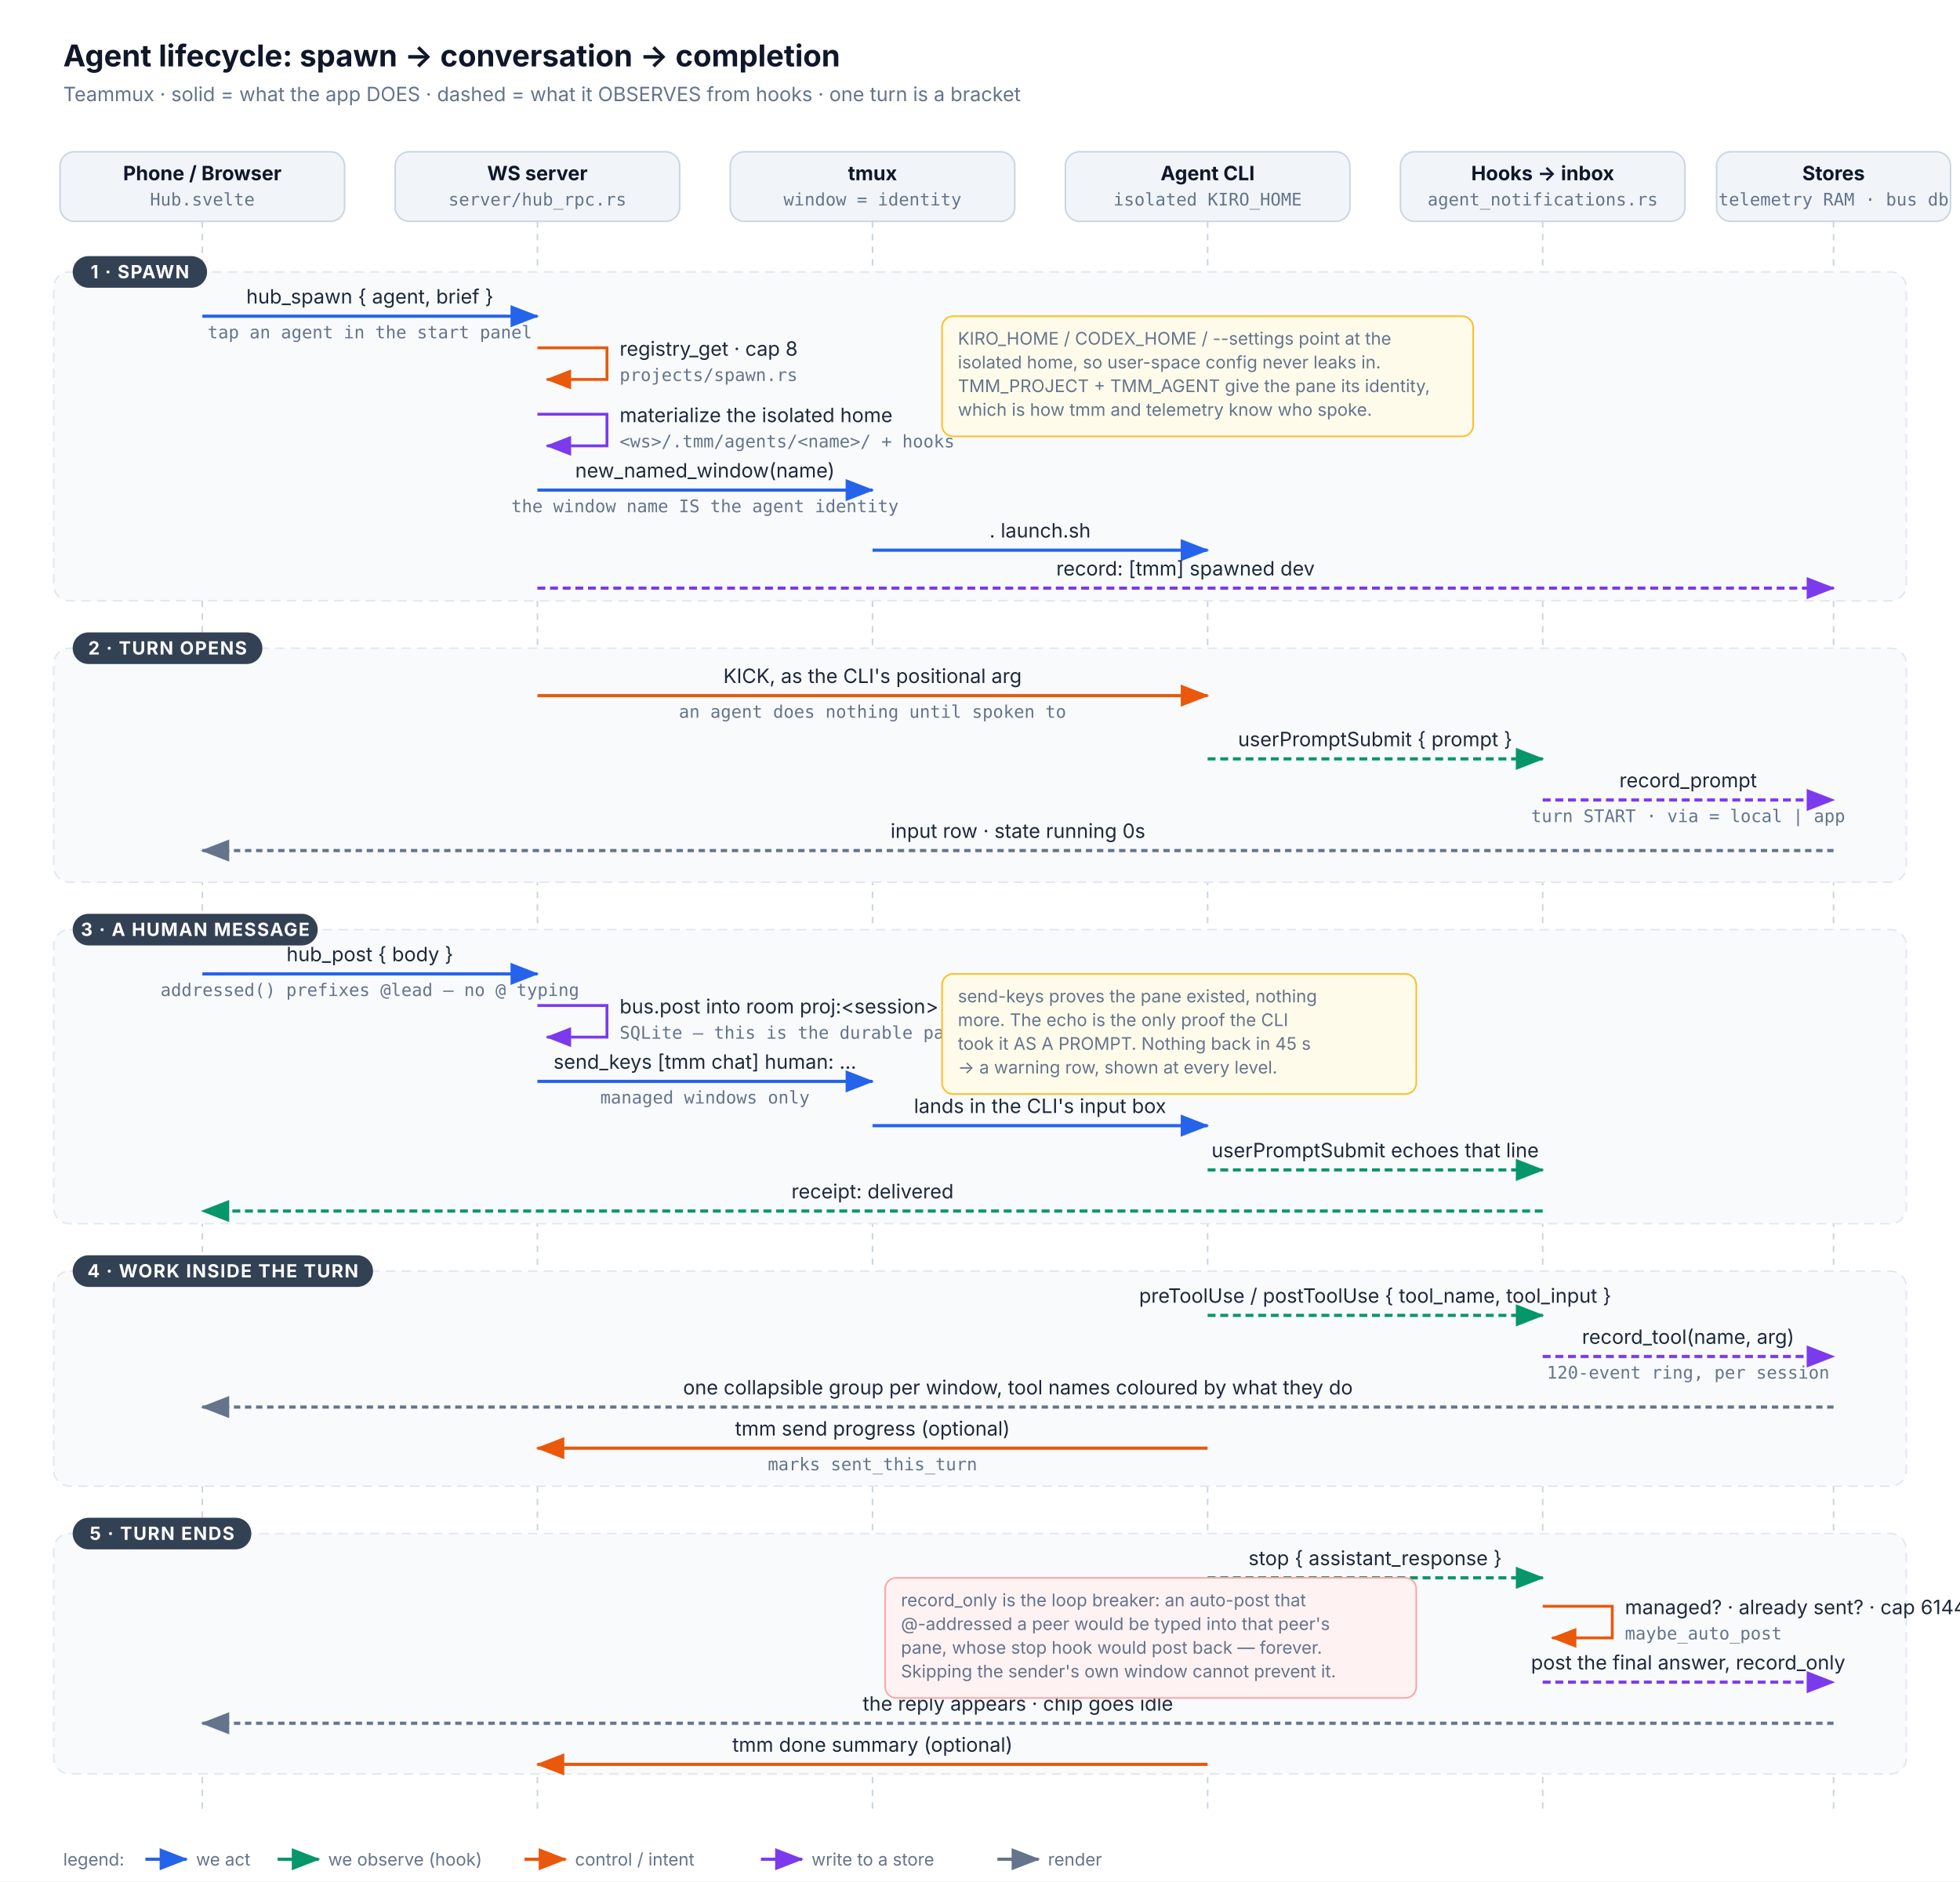
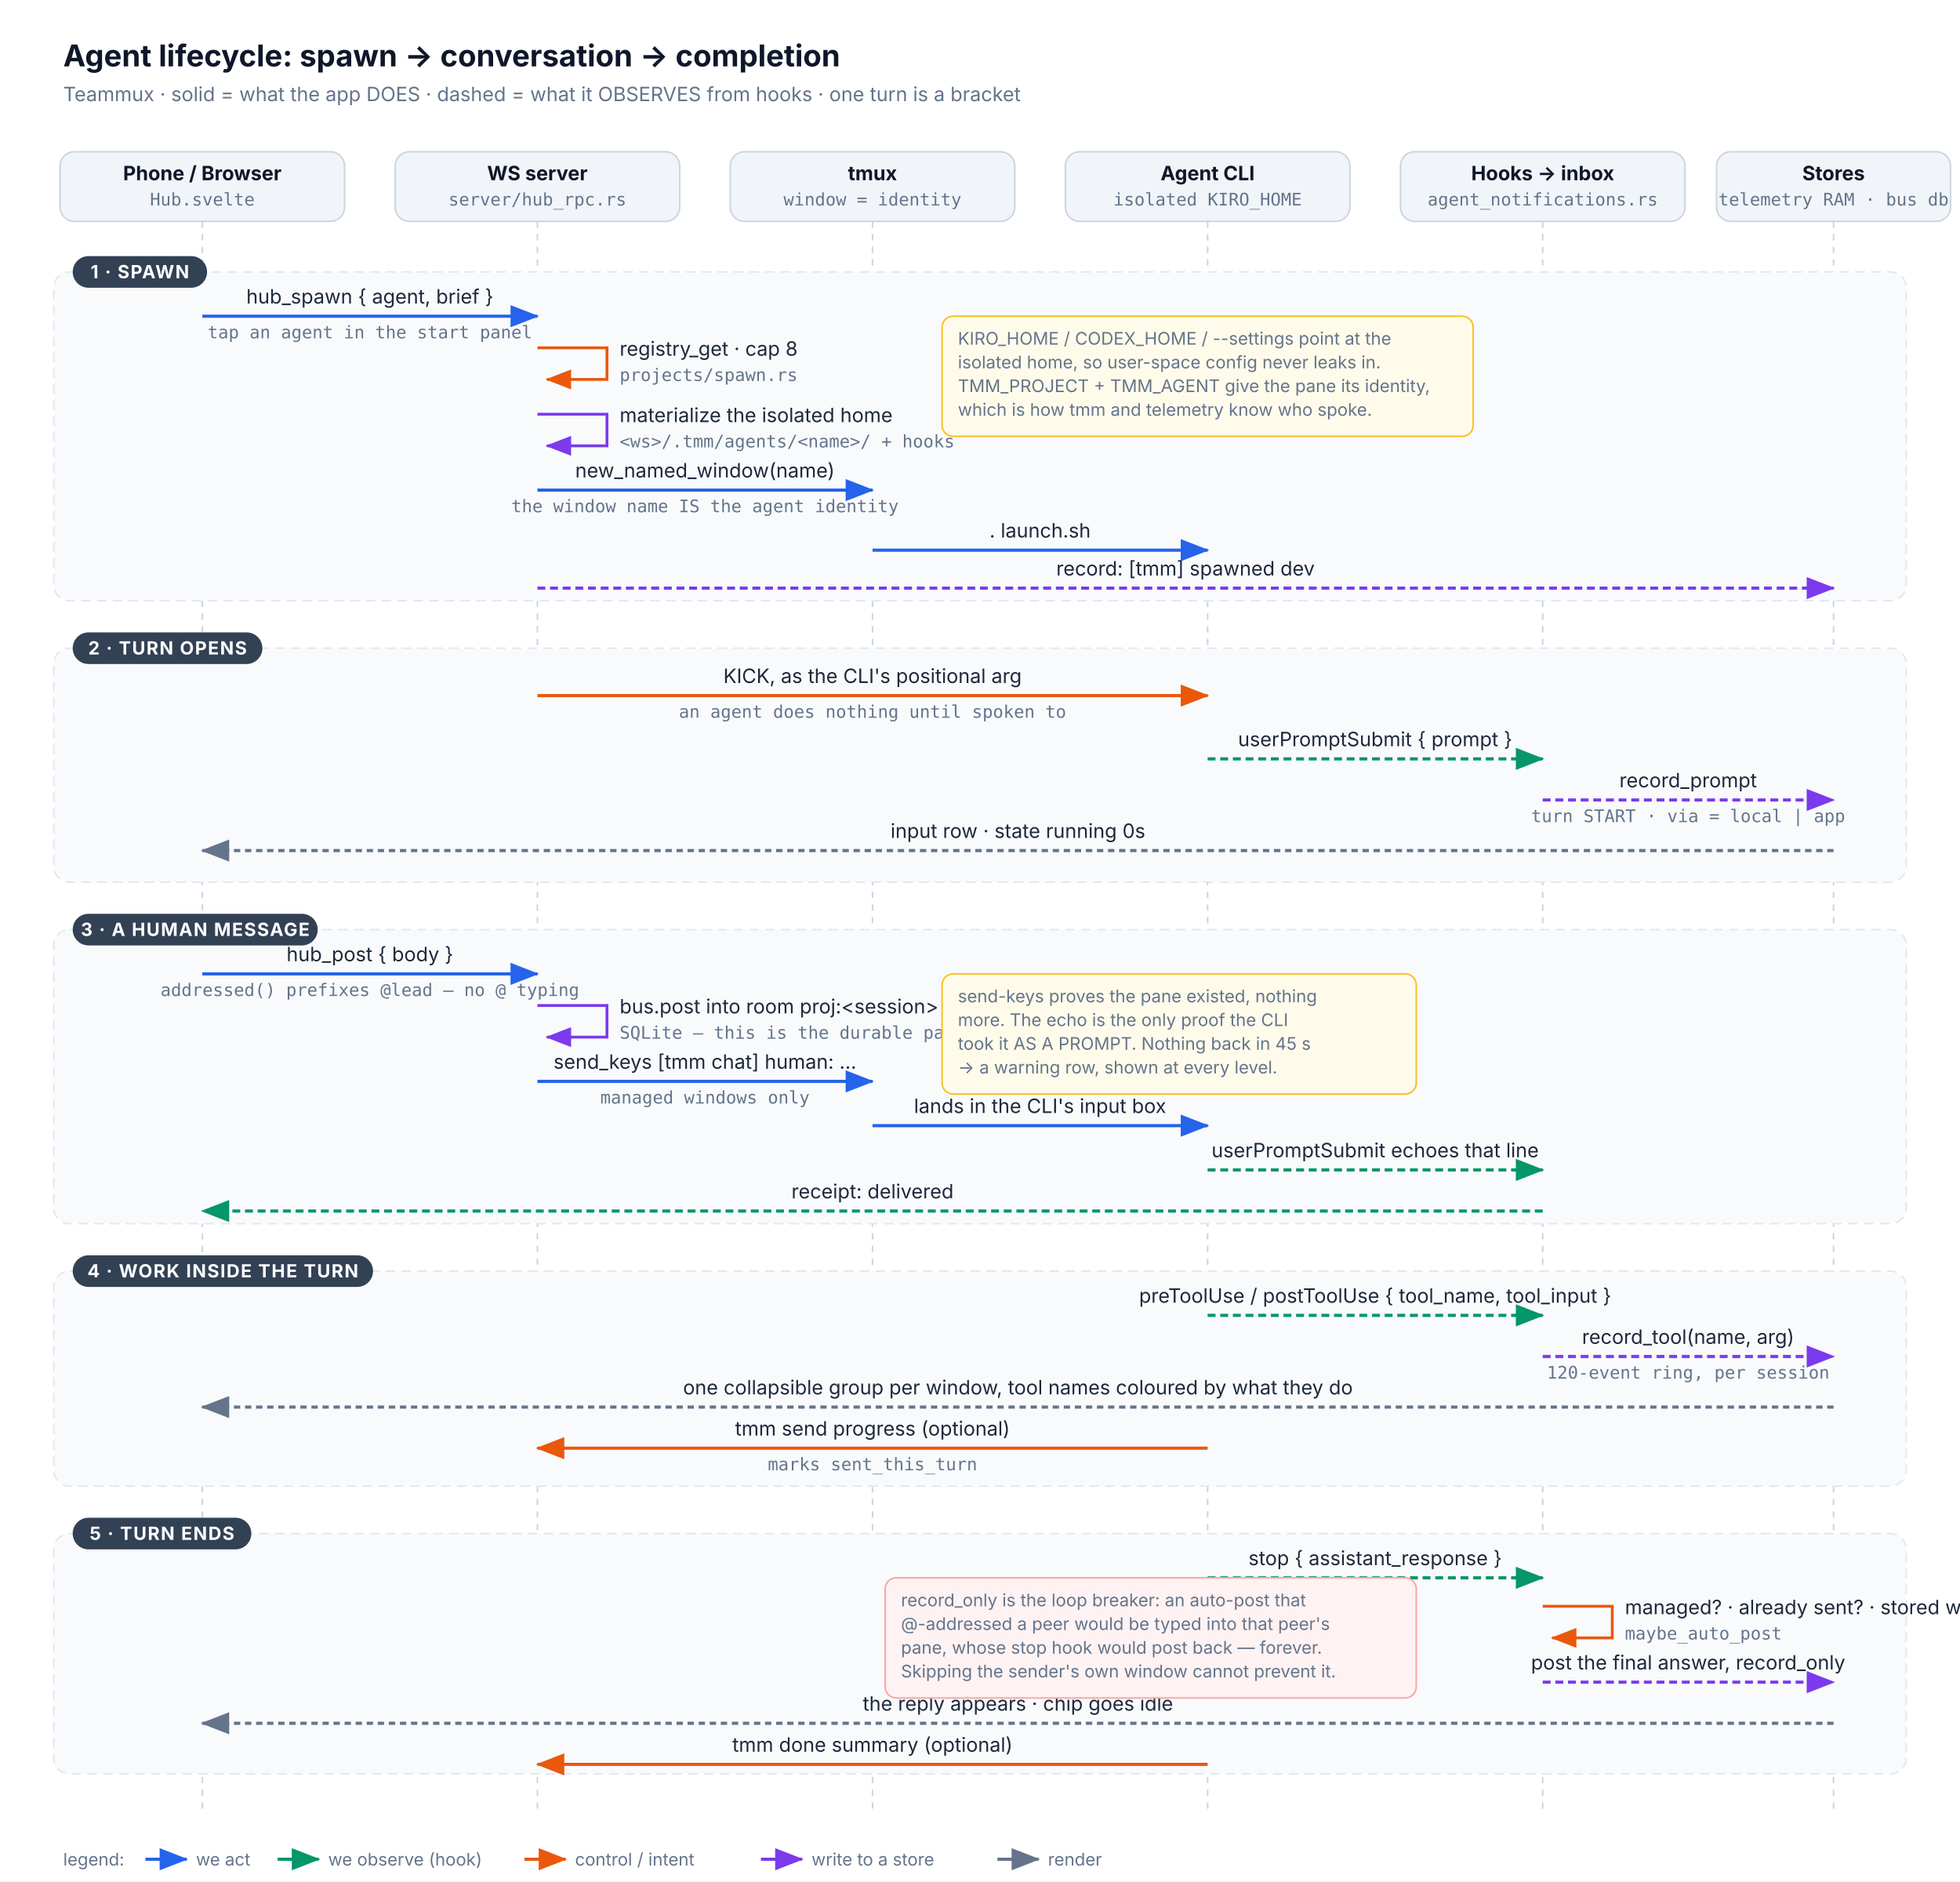
<svg xmlns="http://www.w3.org/2000/svg" viewBox="0 0 1240 1190" width="1240" height="1190">
  <defs>
    <style>
      .t  { font-family: -apple-system, "Segoe UI", "Helvetica Neue", "Noto Sans SC", sans-serif; }
      .ti { font-size: 19px; font-weight: 700; fill: #0f172a; }
      .sub{ font-size: 12.5px; fill: #64748b; }
      .ln { font-size: 12.5px; fill: #1e293b; }
      .sm { font-size: 11px; fill: #64748b; }
      .hd { font-size: 12.5px; font-weight: 650; fill: #0f172a; }
      .ph { font-size: 11.5px; font-weight: 700; fill: #ffffff; letter-spacing: 0.7px; }
      .mono { font-family: ui-monospace, "SF Mono", Menlo, monospace; }
    </style>
    <marker id="a_blue" markerWidth="9" markerHeight="7" refX="8.5" refY="3.5" orient="auto">
      <path d="M0,0 L9,3.5 L0,7 z" fill="#2563eb" />
    </marker>
    <marker id="a_orange" markerWidth="9" markerHeight="7" refX="8.5" refY="3.5" orient="auto">
      <path d="M0,0 L9,3.5 L0,7 z" fill="#ea580c" />
    </marker>
    <marker id="a_green" markerWidth="9" markerHeight="7" refX="8.5" refY="3.5" orient="auto">
      <path d="M0,0 L9,3.5 L0,7 z" fill="#059669" />
    </marker>
    <marker id="a_purple" markerWidth="9" markerHeight="7" refX="8.5" refY="3.5" orient="auto">
      <path d="M0,0 L9,3.5 L0,7 z" fill="#7c3aed" />
    </marker>
    <marker id="a_gray" markerWidth="9" markerHeight="7" refX="8.5" refY="3.5" orient="auto">
      <path d="M0,0 L9,3.5 L0,7 z" fill="#64748b" />
    </marker>
  </defs>
  <rect width="1240" height="1190" fill="#ffffff" />
  <text class="t ti" x="40" y="42">Agent lifecycle: spawn -&gt; conversation -&gt; completion</text>
  <text class="t sub" x="40" y="64">Teammux · solid = what the app DOES · dashed = what it OBSERVES from hooks · one turn is a bracket</text>
  <rect x="38" y="96" width="180" height="44" rx="9" fill="#f1f5f9" stroke="#cbd5e1" />
  <text class="t hd" x="128" y="114" text-anchor="middle">Phone / Browser</text>
  <text class="t sm mono" x="128" y="130" text-anchor="middle">Hub.svelte</text>
  <line x1="128" y1="140" x2="128" y2="1146" stroke="#cbd5e1" stroke-width="1" stroke-dasharray="4,4" />
  <rect x="250" y="96" width="180" height="44" rx="9" fill="#f1f5f9" stroke="#cbd5e1" />
  <text class="t hd" x="340" y="114" text-anchor="middle">WS server</text>
  <text class="t sm mono" x="340" y="130" text-anchor="middle">server/hub_rpc.rs</text>
  <line x1="340" y1="140" x2="340" y2="1146" stroke="#cbd5e1" stroke-width="1" stroke-dasharray="4,4" />
  <rect x="462" y="96" width="180" height="44" rx="9" fill="#f1f5f9" stroke="#cbd5e1" />
  <text class="t hd" x="552" y="114" text-anchor="middle">tmux</text>
  <text class="t sm mono" x="552" y="130" text-anchor="middle">window = identity</text>
  <line x1="552" y1="140" x2="552" y2="1146" stroke="#cbd5e1" stroke-width="1" stroke-dasharray="4,4" />
  <rect x="674" y="96" width="180" height="44" rx="9" fill="#f1f5f9" stroke="#cbd5e1" />
  <text class="t hd" x="764" y="114" text-anchor="middle">Agent CLI</text>
  <text class="t sm mono" x="764" y="130" text-anchor="middle">isolated KIRO_HOME</text>
  <line x1="764" y1="140" x2="764" y2="1146" stroke="#cbd5e1" stroke-width="1" stroke-dasharray="4,4" />
  <rect x="886" y="96" width="180" height="44" rx="9" fill="#f1f5f9" stroke="#cbd5e1" />
  <text class="t hd" x="976" y="114" text-anchor="middle">Hooks -&gt; inbox</text>
  <text class="t sm mono" x="976" y="130" text-anchor="middle">agent_notifications.rs</text>
  <line x1="976" y1="140" x2="976" y2="1146" stroke="#cbd5e1" stroke-width="1" stroke-dasharray="4,4" />
  <rect x="1086" y="96" width="148" height="44" rx="9" fill="#f1f5f9" stroke="#cbd5e1" />
  <text class="t hd" x="1160" y="114" text-anchor="middle">Stores</text>
  <text class="t sm mono" x="1160" y="130" text-anchor="middle">telemetry RAM · bus db</text>
  <line x1="1160" y1="140" x2="1160" y2="1146" stroke="#cbd5e1" stroke-width="1" stroke-dasharray="4,4" />
  <rect x="34" y="172" width="1172" height="208" rx="10" fill="#f8fafc" stroke="#e2e8f0" stroke-dasharray="6,4" />
  <rect x="46" y="162" width="85" height="20" rx="10" fill="#334155" />
  <text class="t ph" x="88.5" y="176" text-anchor="middle">1 · SPAWN</text>
  <line x1="128" y1="200" x2="340" y2="200" stroke="#2563eb" stroke-width="2" marker-end="url(#a_blue)" />
  <text class="t ln" x="234.0" y="192" text-anchor="middle" fill="#2563eb">hub_spawn { agent, brief }</text>
  <text class="t sm mono" x="234.0" y="214" text-anchor="middle">tap an agent in the start panel</text>
  <path d="M 340,220 L 384,220 L 384,240 L 346,240" fill="none" stroke="#ea580c" stroke-width="1.8" marker-end="url(#a_orange)" />
  <text class="t ln" x="392" y="225" fill="#ea580c">registry_get · cap 8</text>
  <text class="t sm mono" x="392" y="241">projects/spawn.rs</text>
  <path d="M 340,262 L 384,262 L 384,282 L 346,282" fill="none" stroke="#7c3aed" stroke-width="1.8" marker-end="url(#a_purple)" />
  <text class="t ln" x="392" y="267" fill="#7c3aed">materialize the isolated home</text>
  <text class="t sm mono" x="392" y="283">&lt;ws&gt;/.tmm/agents/&lt;name&gt;/ + hooks</text>
  <line x1="340" y1="310" x2="552" y2="310" stroke="#2563eb" stroke-width="2" marker-end="url(#a_blue)" />
  <text class="t ln" x="446.0" y="302" text-anchor="middle" fill="#2563eb">new_named_window(name)</text>
  <text class="t sm mono" x="446.0" y="324" text-anchor="middle">the window name IS the agent identity</text>
  <line x1="552" y1="348" x2="764" y2="348" stroke="#2563eb" stroke-width="2" marker-end="url(#a_blue)" />
  <text class="t ln" x="658.0" y="340" text-anchor="middle" fill="#2563eb">. launch.sh</text>
  <line x1="340" y1="372" x2="1160" y2="372" stroke="#7c3aed" stroke-width="2" stroke-dasharray="5,3" marker-end="url(#a_purple)" />
  <text class="t ln" x="750.0" y="364" text-anchor="middle" fill="#7c3aed">record: [tmm] spawned dev</text>
  <rect x="596" y="200" width="336" height="76" rx="7" fill="#fffbeb" stroke="#fbbf24" />
  <text class="t sm" x="606" y="218">KIRO_HOME / CODEX_HOME / --settings point at the</text>
  <text class="t sm" x="606" y="233">isolated home, so user-space config never leaks in.</text>
  <text class="t sm" x="606" y="248">TMM_PROJECT + TMM_AGENT give the pane its identity,</text>
  <text class="t sm" x="606" y="263">which is how tmm and telemetry know who spoke.</text>
  <rect x="34" y="410" width="1172" height="148" rx="10" fill="#f8fafc" stroke="#e2e8f0" stroke-dasharray="6,4" />
  <rect x="46" y="400" width="120" height="20" rx="10" fill="#334155" />
  <text class="t ph" x="106.0" y="414" text-anchor="middle">2 · TURN OPENS</text>
  <line x1="340" y1="440" x2="764" y2="440" stroke="#ea580c" stroke-width="2" marker-end="url(#a_orange)" />
  <text class="t ln" x="552.0" y="432" text-anchor="middle" fill="#ea580c">KICK, as the CLI's positional arg</text>
  <text class="t sm mono" x="552.0" y="454" text-anchor="middle">an agent does nothing until spoken to</text>
  <line x1="764" y1="480" x2="976" y2="480" stroke="#059669" stroke-width="2" stroke-dasharray="5,3" marker-end="url(#a_green)" />
  <text class="t ln" x="870.0" y="472" text-anchor="middle" fill="#059669">userPromptSubmit { prompt }</text>
  <line x1="976" y1="506" x2="1160" y2="506" stroke="#7c3aed" stroke-width="2" stroke-dasharray="5,3" marker-end="url(#a_purple)" />
  <text class="t ln" x="1068.0" y="498" text-anchor="middle" fill="#7c3aed">record_prompt</text>
  <text class="t sm mono" x="1068.0" y="520" text-anchor="middle">turn START · via = local | app</text>
  <line x1="1160" y1="538" x2="128" y2="538" stroke="#64748b" stroke-width="2" stroke-dasharray="4,3" marker-end="url(#a_gray)" />
  <text class="t ln" x="644.0" y="530" text-anchor="middle" fill="#64748b">input row · state running 0s</text>
  <rect x="34" y="588" width="1172" height="186" rx="10" fill="#f8fafc" stroke="#e2e8f0" stroke-dasharray="6,4" />
  <rect x="46" y="578" width="155" height="20" rx="10" fill="#334155" />
  <text class="t ph" x="123.5" y="592" text-anchor="middle">3 · A HUMAN MESSAGE</text>
  <line x1="128" y1="616" x2="340" y2="616" stroke="#2563eb" stroke-width="2" marker-end="url(#a_blue)" />
  <text class="t ln" x="234.0" y="608" text-anchor="middle" fill="#2563eb">hub_post { body }</text>
  <text class="t sm mono" x="234.0" y="630" text-anchor="middle">addressed() prefixes @lead — no @ typing</text>
  <path d="M 340,636 L 384,636 L 384,656 L 346,656" fill="none" stroke="#7c3aed" stroke-width="1.8" marker-end="url(#a_purple)" />
  <text class="t ln" x="392" y="641" fill="#7c3aed">bus.post into room proj:&lt;session&gt;</text>
  <text class="t sm mono" x="392" y="657">SQLite — this is the durable part</text>
  <line x1="340" y1="684" x2="552" y2="684" stroke="#2563eb" stroke-width="2" marker-end="url(#a_blue)" />
  <text class="t ln" x="446.0" y="676" text-anchor="middle" fill="#2563eb">send_keys [tmm chat] human: …</text>
  <text class="t sm mono" x="446.0" y="698" text-anchor="middle">managed windows only</text>
  <line x1="552" y1="712" x2="764" y2="712" stroke="#2563eb" stroke-width="2" marker-end="url(#a_blue)" />
  <text class="t ln" x="658.0" y="704" text-anchor="middle" fill="#2563eb">lands in the CLI's input box</text>
  <line x1="764" y1="740" x2="976" y2="740" stroke="#059669" stroke-width="2" stroke-dasharray="5,3" marker-end="url(#a_green)" />
  <text class="t ln" x="870.0" y="732" text-anchor="middle" fill="#059669">userPromptSubmit echoes that line</text>
  <line x1="976" y1="766" x2="128" y2="766" stroke="#059669" stroke-width="2" stroke-dasharray="5,3" marker-end="url(#a_green)" />
  <text class="t ln" x="552.0" y="758" text-anchor="middle" fill="#059669">receipt: delivered</text>
  <rect x="596" y="616" width="300" height="76" rx="7" fill="#fffbeb" stroke="#fbbf24" />
  <text class="t sm" x="606" y="634">send-keys proves the pane existed, nothing</text>
  <text class="t sm" x="606" y="649">more. The echo is the only proof the CLI</text>
  <text class="t sm" x="606" y="664">took it AS A PROMPT. Nothing back in 45 s</text>
  <text class="t sm" x="606" y="679">-&gt; a warning row, shown at every level.</text>
  <rect x="34" y="804" width="1172" height="136" rx="10" fill="#f8fafc" stroke="#e2e8f0" stroke-dasharray="6,4" />
  <rect x="46" y="794" width="190" height="20" rx="10" fill="#334155" />
  <text class="t ph" x="141.0" y="808" text-anchor="middle">4 · WORK INSIDE THE TURN</text>
  <line x1="764" y1="832" x2="976" y2="832" stroke="#059669" stroke-width="2" stroke-dasharray="5,3" marker-end="url(#a_green)" />
  <text class="t ln" x="870.0" y="824" text-anchor="middle" fill="#059669">preToolUse / postToolUse { tool_name, tool_input }</text>
  <line x1="976" y1="858" x2="1160" y2="858" stroke="#7c3aed" stroke-width="2" stroke-dasharray="5,3" marker-end="url(#a_purple)" />
  <text class="t ln" x="1068.0" y="850" text-anchor="middle" fill="#7c3aed">record_tool(name, arg)</text>
  <text class="t sm mono" x="1068.0" y="872" text-anchor="middle">120-event ring, per session</text>
  <line x1="1160" y1="890" x2="128" y2="890" stroke="#64748b" stroke-width="2" stroke-dasharray="4,3" marker-end="url(#a_gray)" />
  <text class="t ln" x="644.0" y="882" text-anchor="middle" fill="#64748b">one collapsible group per window, tool names coloured by what they do</text>
  <line x1="764" y1="916" x2="340" y2="916" stroke="#ea580c" stroke-width="2" marker-end="url(#a_orange)" />
  <text class="t ln" x="552.0" y="908" text-anchor="middle" fill="#ea580c">tmm send progress   (optional)</text>
  <text class="t sm mono" x="552.0" y="930" text-anchor="middle">marks sent_this_turn</text>
  <rect x="34" y="970" width="1172" height="152" rx="10" fill="#f8fafc" stroke="#e2e8f0" stroke-dasharray="6,4" />
  <rect x="46" y="960" width="113" height="20" rx="10" fill="#334155" />
  <text class="t ph" x="102.5" y="974" text-anchor="middle">5 · TURN ENDS</text>
  <line x1="764" y1="998" x2="976" y2="998" stroke="#059669" stroke-width="2" stroke-dasharray="5,3" marker-end="url(#a_green)" />
  <text class="t ln" x="870.0" y="990" text-anchor="middle" fill="#059669">stop { assistant_response }</text>
  <path d="M 976,1016 L 1020,1016 L 1020,1036 L 982,1036" fill="none" stroke="#ea580c" stroke-width="1.8" marker-end="url(#a_orange)" />
-   <text class="t ln" x="1028" y="1021" fill="#ea580c">managed? · already sent? · cap 6144</text>
+   <text class="t ln" x="1028" y="1021" fill="#ea580c">managed? · already sent? · stored whole</text>
  <text class="t sm mono" x="1028" y="1037">maybe_auto_post</text>
  <line x1="976" y1="1064" x2="1160" y2="1064" stroke="#7c3aed" stroke-width="2" stroke-dasharray="5,3" marker-end="url(#a_purple)" />
  <text class="t ln" x="1068.0" y="1056" text-anchor="middle" fill="#7c3aed">post the final answer, record_only</text>
  <line x1="1160" y1="1090" x2="128" y2="1090" stroke="#64748b" stroke-width="2" stroke-dasharray="4,3" marker-end="url(#a_gray)" />
  <text class="t ln" x="644.0" y="1082" text-anchor="middle" fill="#64748b">the reply appears · chip goes idle</text>
  <line x1="764" y1="1116" x2="340" y2="1116" stroke="#ea580c" stroke-width="2" marker-end="url(#a_orange)" />
  <text class="t ln" x="552.0" y="1108" text-anchor="middle" fill="#ea580c">tmm done summary   (optional)</text>
  <rect x="560" y="998" width="336" height="76" rx="7" fill="#fef2f2" stroke="#fca5a5" />
  <text class="t sm" x="570" y="1016">record_only is the loop breaker: an auto-post that</text>
  <text class="t sm" x="570" y="1031">@-addressed a peer would be typed into that peer's</text>
  <text class="t sm" x="570" y="1046">pane, whose stop hook would post back — forever.</text>
  <text class="t sm" x="570" y="1061">Skipping the sender's own window cannot prevent it.</text>
  <text class="t sm" x="40" y="1180">legend:</text>
  <line x1="92" y1="1176" x2="118" y2="1176" stroke="#2563eb" stroke-width="2" marker-end="url(#a_blue)" />
  <text class="t sm" x="124" y="1180">we act</text>
  <line x1="175.6" y1="1176" x2="201.6" y2="1176" stroke="#059669" stroke-width="2" marker-end="url(#a_green)" />
  <text class="t sm" x="207.6" y="1180">we observe (hook)</text>
  <line x1="331.8" y1="1176" x2="357.8" y2="1176" stroke="#ea580c" stroke-width="2" marker-end="url(#a_orange)" />
  <text class="t sm" x="363.8" y="1180">control / intent</text>
  <line x1="481.4" y1="1176" x2="507.4" y2="1176" stroke="#7c3aed" stroke-width="2" marker-end="url(#a_purple)" />
  <text class="t sm" x="513.4" y="1180">write to a store</text>
  <line x1="631.0" y1="1176" x2="657.0" y2="1176" stroke="#64748b" stroke-width="2" marker-end="url(#a_gray)" />
  <text class="t sm" x="663.0" y="1180">render</text>
</svg>
